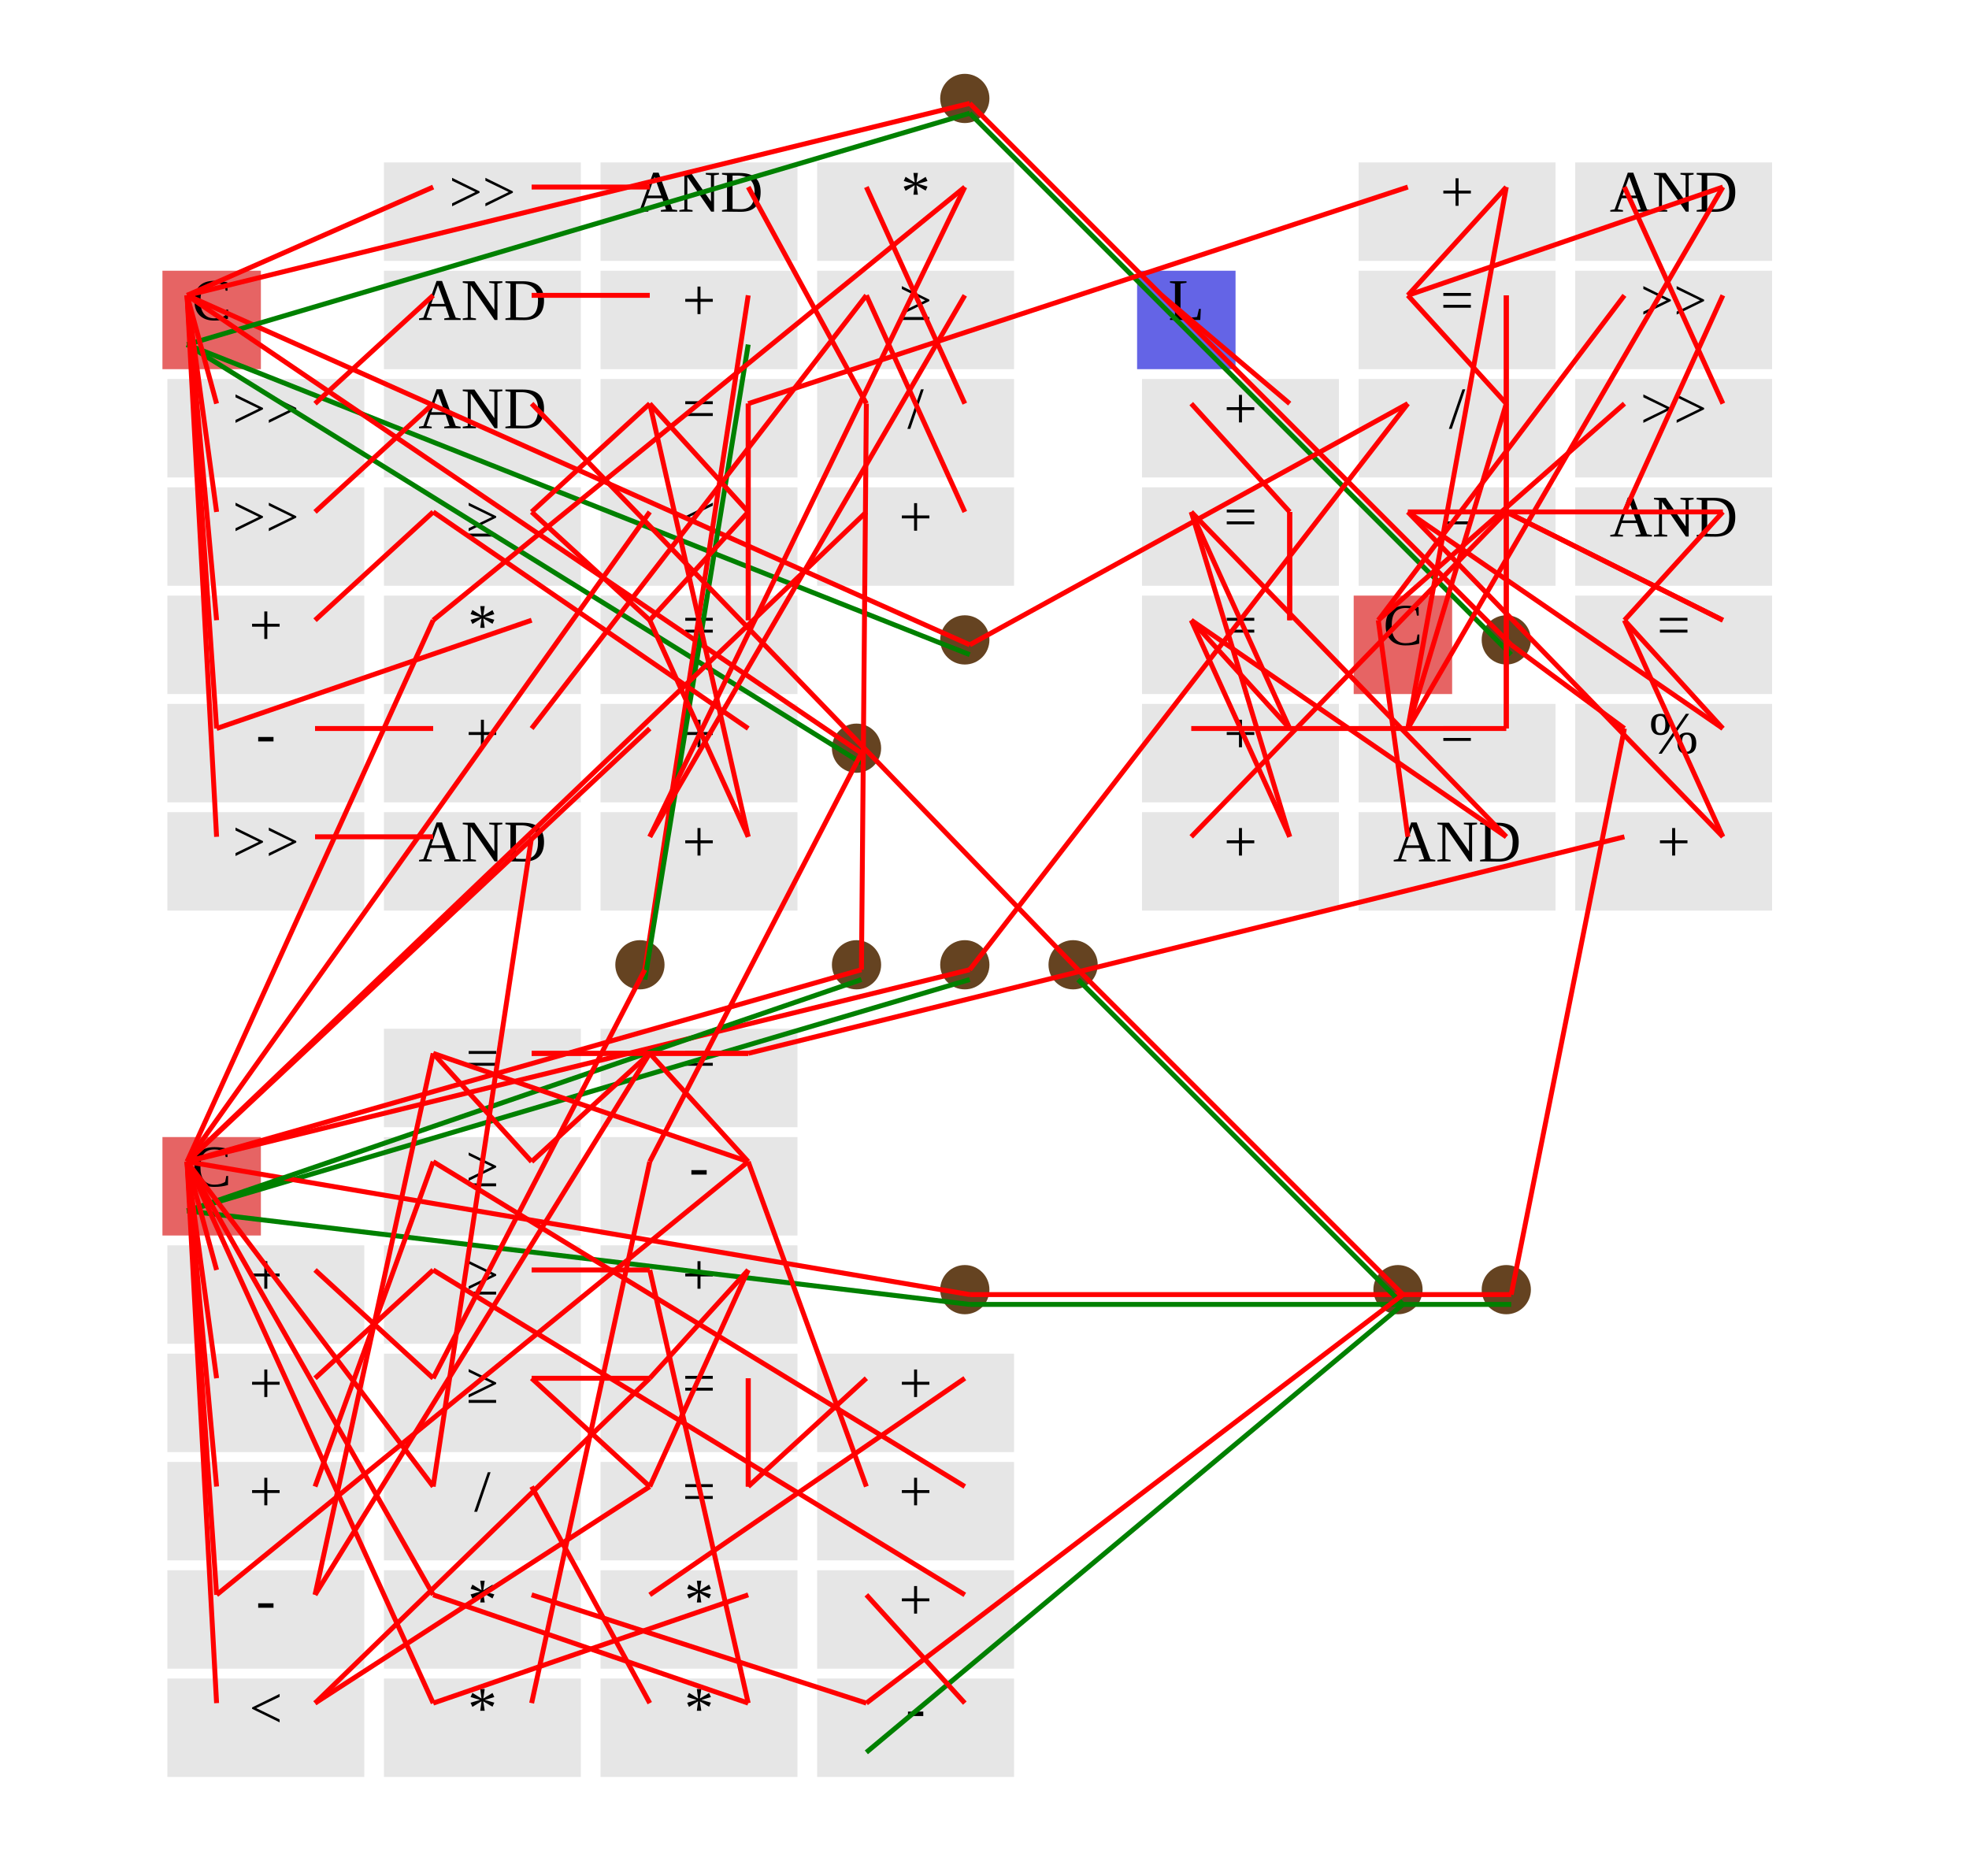
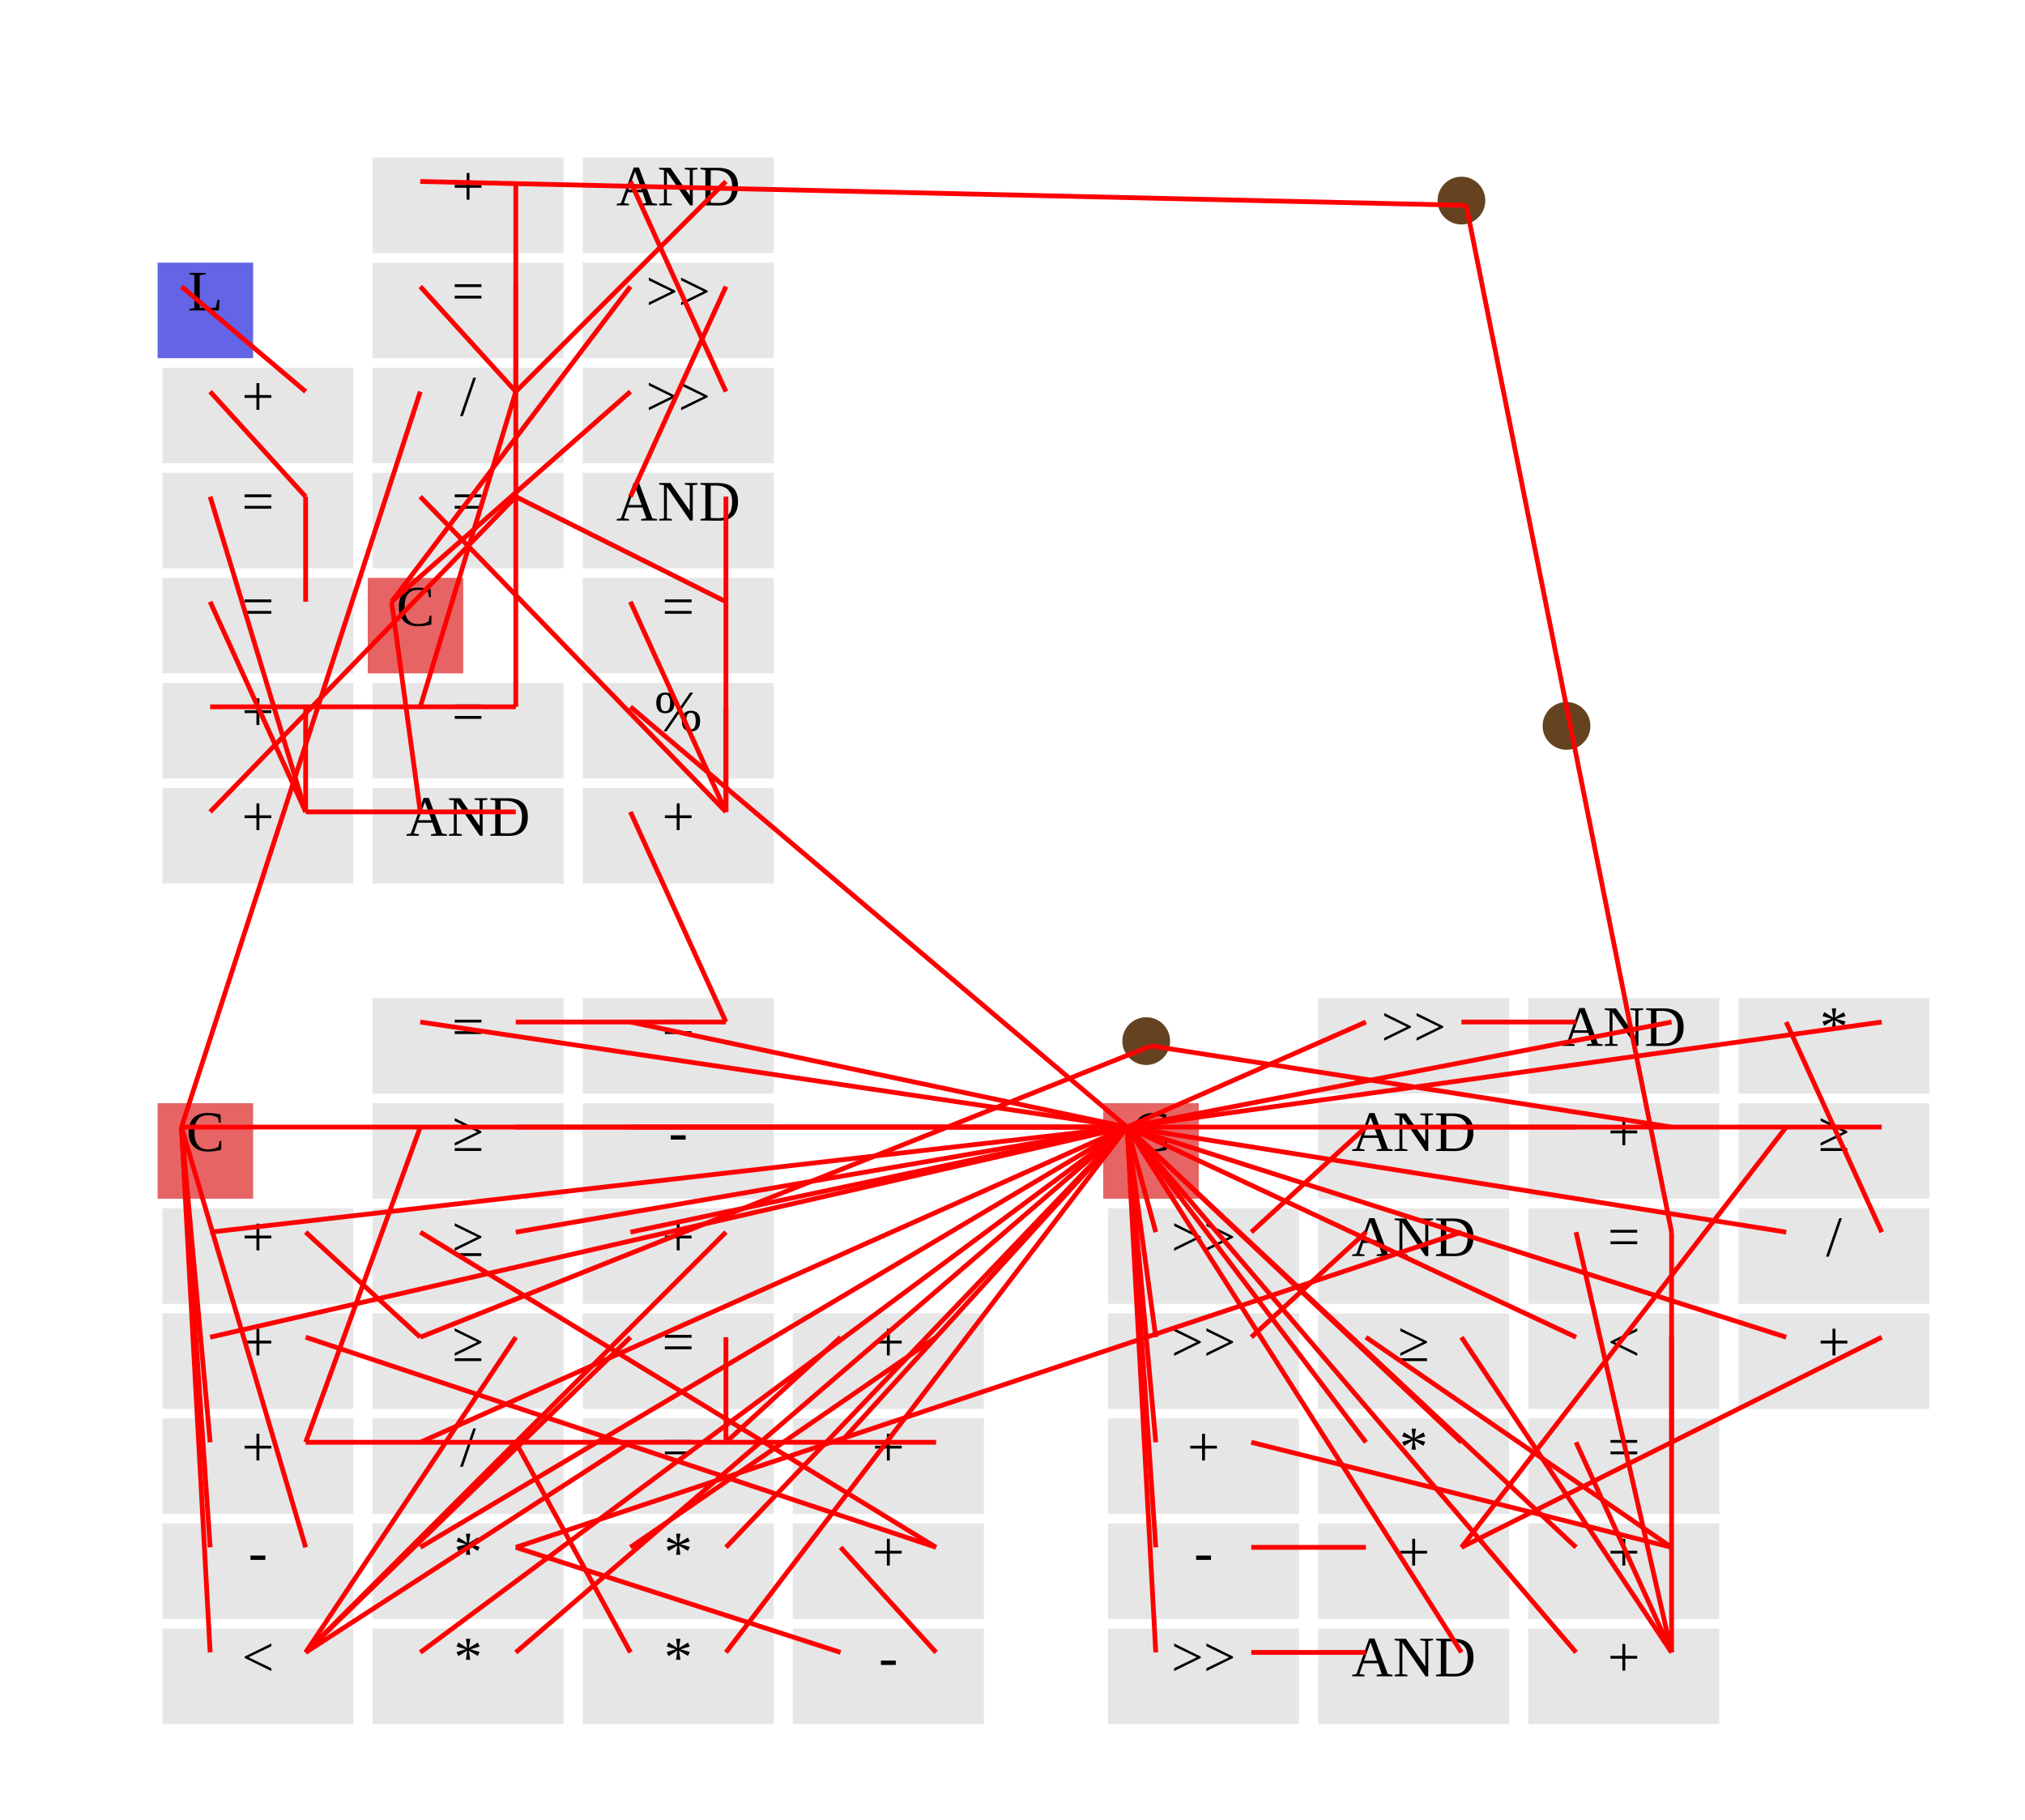
- <svg xmlns="http://www.w3.org/2000/svg" width="400" height="381">
-   <rect x="0" y="0" width="400" height="381" fill="rgb(255,255,255)" />
+ <svg xmlns="http://www.w3.org/2000/svg" width="424" height="381">
+   <rect x="0" y="0" width="424" height="381" fill="rgb(255,255,255)" />
  <rect x="0" y="0" width="380" height="340" fill="rgba(255,255,255,1)" />
-   <rect x="33" y="55" width="20" height="20" fill="rgba(230,100,100,1)" />
-   <text x="43" y="65" text-anchor="middle" alignment-baseline="middle" fill="black">C</text>
-   <rect x="231" y="55" width="20" height="20" fill="rgba(100,100,230,1)" />
-   <text x="241" y="65" text-anchor="middle" alignment-baseline="middle" fill="black">L</text>
+   <rect x="231" y="231" width="20" height="20" fill="rgba(230,100,100,1)" />
+   <text x="241" y="241" text-anchor="middle" alignment-baseline="middle" fill="black">C</text>
+   <rect x="33" y="55" width="20" height="20" fill="rgba(100,100,230,1)" />
+   <text x="43" y="65" text-anchor="middle" alignment-baseline="middle" fill="black">L</text>
  <rect x="33" y="231" width="20" height="20" fill="rgba(230,100,100,1)" />
  <text x="43" y="241" text-anchor="middle" alignment-baseline="middle" fill="black">C</text>
-   <rect x="275" y="121" width="20" height="20" fill="rgba(230,100,100,1)" />
-   <text x="285" y="131" text-anchor="middle" alignment-baseline="middle" fill="black">C</text>
+   <rect x="77" y="121" width="20" height="20" fill="rgba(230,100,100,1)" />
+   <text x="87" y="131" text-anchor="middle" alignment-baseline="middle" fill="black">C</text>
  <rect x="122" y="209" width="40" height="20" fill="rgba(230,230,230,1)" />
  <text x="142" y="219" text-anchor="middle" alignment-baseline="middle" fill="black">=</text>
  <rect x="78" y="209" width="40" height="20" fill="rgba(230,230,230,1)" />
  <text x="98" y="219" text-anchor="middle" alignment-baseline="middle" fill="black">=</text>
-   <rect x="320" y="165" width="40" height="20" fill="rgba(230,230,230,1)" />
-   <text x="340" y="175" text-anchor="middle" alignment-baseline="middle" fill="black">+</text>
+   <rect x="122" y="165" width="40" height="20" fill="rgba(230,230,230,1)" />
+   <text x="142" y="175" text-anchor="middle" alignment-baseline="middle" fill="black">+</text>
  <rect x="34" y="341" width="40" height="20" fill="rgba(230,230,230,1)" />
  <text x="54" y="351" text-anchor="middle" alignment-baseline="middle" fill="black">&lt;</text>
  <rect x="122" y="231" width="40" height="20" fill="rgba(230,230,230,1)" />
  <text x="142" y="241" text-anchor="middle" alignment-baseline="middle" fill="black">-</text>
  <rect x="122" y="319" width="40" height="20" fill="rgba(230,230,230,1)" />
  <text x="142" y="329" text-anchor="middle" alignment-baseline="middle" fill="black">*</text>
  <rect x="166" y="341" width="40" height="20" fill="rgba(230,230,230,1)" />
  <text x="186" y="351" text-anchor="middle" alignment-baseline="middle" fill="black">-</text>
-   <rect x="276" y="77" width="40" height="20" fill="rgba(230,230,230,1)" />
-   <text x="296" y="87" text-anchor="middle" alignment-baseline="middle" fill="black">/</text>
+   <rect x="78" y="77" width="40" height="20" fill="rgba(230,230,230,1)" />
+   <text x="98" y="87" text-anchor="middle" alignment-baseline="middle" fill="black">/</text>
  <rect x="34" y="297" width="40" height="20" fill="rgba(230,230,230,1)" />
  <text x="54" y="307" text-anchor="middle" alignment-baseline="middle" fill="black">+</text>
  <rect x="78" y="319" width="40" height="20" fill="rgba(230,230,230,1)" />
  <text x="98" y="329" text-anchor="middle" alignment-baseline="middle" fill="black">*</text>
  <rect x="78" y="341" width="40" height="20" fill="rgba(230,230,230,1)" />
  <text x="98" y="351" text-anchor="middle" alignment-baseline="middle" fill="black">*</text>
-   <rect x="122" y="165" width="40" height="20" fill="rgba(230,230,230,1)" />
-   <text x="142" y="175" text-anchor="middle" alignment-baseline="middle" fill="black">+</text>
-   <rect x="122" y="143" width="40" height="20" fill="rgba(230,230,230,1)" />
-   <text x="142" y="153" text-anchor="middle" alignment-baseline="middle" fill="black">+</text>
-   <rect x="122" y="55" width="40" height="20" fill="rgba(230,230,230,1)" />
-   <text x="142" y="65" text-anchor="middle" alignment-baseline="middle" fill="black">+</text>
+   <rect x="320" y="341" width="40" height="20" fill="rgba(230,230,230,1)" />
+   <text x="340" y="351" text-anchor="middle" alignment-baseline="middle" fill="black">+</text>
+   <rect x="320" y="319" width="40" height="20" fill="rgba(230,230,230,1)" />
+   <text x="340" y="329" text-anchor="middle" alignment-baseline="middle" fill="black">+</text>
+   <rect x="320" y="231" width="40" height="20" fill="rgba(230,230,230,1)" />
+   <text x="340" y="241" text-anchor="middle" alignment-baseline="middle" fill="black">+</text>
  <rect x="166" y="297" width="40" height="20" fill="rgba(230,230,230,1)" />
  <text x="186" y="307" text-anchor="middle" alignment-baseline="middle" fill="black">+</text>
-   <rect x="122" y="99" width="40" height="20" fill="rgba(230,230,230,1)" />
-   <text x="142" y="109" text-anchor="middle" alignment-baseline="middle" fill="black">&lt;</text>
-   <rect x="122" y="77" width="40" height="20" fill="rgba(230,230,230,1)" />
-   <text x="142" y="87" text-anchor="middle" alignment-baseline="middle" fill="black">=</text>
+   <rect x="320" y="275" width="40" height="20" fill="rgba(230,230,230,1)" />
+   <text x="340" y="285" text-anchor="middle" alignment-baseline="middle" fill="black">&lt;</text>
+   <rect x="320" y="253" width="40" height="20" fill="rgba(230,230,230,1)" />
+   <text x="340" y="263" text-anchor="middle" alignment-baseline="middle" fill="black">=</text>
+   <rect x="320" y="297" width="40" height="20" fill="rgba(230,230,230,1)" />
+   <text x="340" y="307" text-anchor="middle" alignment-baseline="middle" fill="black">=</text>
+   <rect x="78" y="33" width="40" height="20" fill="rgba(230,230,230,1)" />
+   <text x="98" y="43" text-anchor="middle" alignment-baseline="middle" fill="black">+</text>
+   <rect x="364" y="231" width="40" height="20" fill="rgba(230,230,230,1)" />
+   <text x="384" y="241" text-anchor="middle" alignment-baseline="middle" fill="black">≥</text>
+   <rect x="78" y="99" width="40" height="20" fill="rgba(230,230,230,1)" />
+   <text x="98" y="109" text-anchor="middle" alignment-baseline="middle" fill="black">=</text>
  <rect x="122" y="121" width="40" height="20" fill="rgba(230,230,230,1)" />
  <text x="142" y="131" text-anchor="middle" alignment-baseline="middle" fill="black">=</text>
-   <rect x="276" y="33" width="40" height="20" fill="rgba(230,230,230,1)" />
-   <text x="296" y="43" text-anchor="middle" alignment-baseline="middle" fill="black">+</text>
-   <rect x="166" y="55" width="40" height="20" fill="rgba(230,230,230,1)" />
-   <text x="186" y="65" text-anchor="middle" alignment-baseline="middle" fill="black">≥</text>
-   <rect x="276" y="99" width="40" height="20" fill="rgba(230,230,230,1)" />
-   <text x="296" y="109" text-anchor="middle" alignment-baseline="middle" fill="black">=</text>
-   <rect x="320" y="121" width="40" height="20" fill="rgba(230,230,230,1)" />
-   <text x="340" y="131" text-anchor="middle" alignment-baseline="middle" fill="black">=</text>
-   <rect x="232" y="165" width="40" height="20" fill="rgba(230,230,230,1)" />
-   <text x="252" y="175" text-anchor="middle" alignment-baseline="middle" fill="black">+</text>
+   <rect x="34" y="165" width="40" height="20" fill="rgba(230,230,230,1)" />
+   <text x="54" y="175" text-anchor="middle" alignment-baseline="middle" fill="black">+</text>
  <rect x="78" y="231" width="40" height="20" fill="rgba(230,230,230,1)" />
  <text x="98" y="241" text-anchor="middle" alignment-baseline="middle" fill="black">≥</text>
  <rect x="78" y="275" width="40" height="20" fill="rgba(230,230,230,1)" />
  <text x="98" y="285" text-anchor="middle" alignment-baseline="middle" fill="black">≥</text>
  <rect x="122" y="297" width="40" height="20" fill="rgba(230,230,230,1)" />
  <text x="142" y="307" text-anchor="middle" alignment-baseline="middle" fill="black">=</text>
  <rect x="122" y="275" width="40" height="20" fill="rgba(230,230,230,1)" />
  <text x="142" y="285" text-anchor="middle" alignment-baseline="middle" fill="black">=</text>
  <rect x="166" y="275" width="40" height="20" fill="rgba(230,230,230,1)" />
  <text x="186" y="285" text-anchor="middle" alignment-baseline="middle" fill="black">+</text>
-   <rect x="34" y="121" width="40" height="20" fill="rgba(230,230,230,1)" />
-   <text x="54" y="131" text-anchor="middle" alignment-baseline="middle" fill="black">+</text>
+   <rect x="232" y="297" width="40" height="20" fill="rgba(230,230,230,1)" />
+   <text x="252" y="307" text-anchor="middle" alignment-baseline="middle" fill="black">+</text>
  <rect x="122" y="341" width="40" height="20" fill="rgba(230,230,230,1)" />
  <text x="142" y="351" text-anchor="middle" alignment-baseline="middle" fill="black">*</text>
-   <rect x="320" y="143" width="40" height="20" fill="rgba(230,230,230,1)" />
-   <text x="340" y="153" text-anchor="middle" alignment-baseline="middle" fill="black">%</text>
-   <rect x="34" y="143" width="40" height="20" fill="rgba(230,230,230,1)" />
-   <text x="54" y="153" text-anchor="middle" alignment-baseline="middle" fill="black">-</text>
+   <rect x="122" y="143" width="40" height="20" fill="rgba(230,230,230,1)" />
+   <text x="142" y="153" text-anchor="middle" alignment-baseline="middle" fill="black">%</text>
+   <rect x="232" y="319" width="40" height="20" fill="rgba(230,230,230,1)" />
+   <text x="252" y="329" text-anchor="middle" alignment-baseline="middle" fill="black">-</text>
  <rect x="78" y="297" width="40" height="20" fill="rgba(230,230,230,1)" />
  <text x="98" y="307" text-anchor="middle" alignment-baseline="middle" fill="black">/</text>
-   <rect x="166" y="33" width="40" height="20" fill="rgba(230,230,230,1)" />
-   <text x="186" y="43" text-anchor="middle" alignment-baseline="middle" fill="black">*</text>
+   <rect x="364" y="209" width="40" height="20" fill="rgba(230,230,230,1)" />
+   <text x="384" y="219" text-anchor="middle" alignment-baseline="middle" fill="black">*</text>
  <rect x="166" y="319" width="40" height="20" fill="rgba(230,230,230,1)" />
  <text x="186" y="329" text-anchor="middle" alignment-baseline="middle" fill="black">+</text>
-   <rect x="78" y="143" width="40" height="20" fill="rgba(230,230,230,1)" />
-   <text x="98" y="153" text-anchor="middle" alignment-baseline="middle" fill="black">+</text>
-   <rect x="78" y="121" width="40" height="20" fill="rgba(230,230,230,1)" />
-   <text x="98" y="131" text-anchor="middle" alignment-baseline="middle" fill="black">*</text>
+   <rect x="276" y="319" width="40" height="20" fill="rgba(230,230,230,1)" />
+   <text x="296" y="329" text-anchor="middle" alignment-baseline="middle" fill="black">+</text>
+   <rect x="276" y="297" width="40" height="20" fill="rgba(230,230,230,1)" />
+   <text x="296" y="307" text-anchor="middle" alignment-baseline="middle" fill="black">*</text>
  <rect x="122" y="253" width="40" height="20" fill="rgba(230,230,230,1)" />
  <text x="142" y="263" text-anchor="middle" alignment-baseline="middle" fill="black">+</text>
  <rect x="78" y="253" width="40" height="20" fill="rgba(230,230,230,1)" />
  <text x="98" y="263" text-anchor="middle" alignment-baseline="middle" fill="black">≥</text>
-   <rect x="78" y="99" width="40" height="20" fill="rgba(230,230,230,1)" />
-   <text x="98" y="109" text-anchor="middle" alignment-baseline="middle" fill="black">≥</text>
-   <rect x="166" y="77" width="40" height="20" fill="rgba(230,230,230,1)" />
-   <text x="186" y="87" text-anchor="middle" alignment-baseline="middle" fill="black">/</text>
-   <rect x="232" y="99" width="40" height="20" fill="rgba(230,230,230,1)" />
-   <text x="252" y="109" text-anchor="middle" alignment-baseline="middle" fill="black">=</text>
-   <rect x="232" y="121" width="40" height="20" fill="rgba(230,230,230,1)" />
-   <text x="252" y="131" text-anchor="middle" alignment-baseline="middle" fill="black">=</text>
-   <rect x="232" y="77" width="40" height="20" fill="rgba(230,230,230,1)" />
-   <text x="252" y="87" text-anchor="middle" alignment-baseline="middle" fill="black">+</text>
-   <rect x="166" y="99" width="40" height="20" fill="rgba(230,230,230,1)" />
-   <text x="186" y="109" text-anchor="middle" alignment-baseline="middle" fill="black">+</text>
-   <rect x="276" y="143" width="40" height="20" fill="rgba(230,230,230,1)" />
-   <text x="296" y="153" text-anchor="middle" alignment-baseline="middle" fill="black">=</text>
-   <rect x="276" y="55" width="40" height="20" fill="rgba(230,230,230,1)" />
-   <text x="296" y="65" text-anchor="middle" alignment-baseline="middle" fill="black">=</text>
-   <rect x="232" y="143" width="40" height="20" fill="rgba(230,230,230,1)" />
-   <text x="252" y="153" text-anchor="middle" alignment-baseline="middle" fill="black">+</text>
+   <rect x="276" y="275" width="40" height="20" fill="rgba(230,230,230,1)" />
+   <text x="296" y="285" text-anchor="middle" alignment-baseline="middle" fill="black">≥</text>
+   <rect x="364" y="253" width="40" height="20" fill="rgba(230,230,230,1)" />
+   <text x="384" y="263" text-anchor="middle" alignment-baseline="middle" fill="black">/</text>
+   <rect x="34" y="99" width="40" height="20" fill="rgba(230,230,230,1)" />
+   <text x="54" y="109" text-anchor="middle" alignment-baseline="middle" fill="black">=</text>
+   <rect x="34" y="121" width="40" height="20" fill="rgba(230,230,230,1)" />
+   <text x="54" y="131" text-anchor="middle" alignment-baseline="middle" fill="black">=</text>
+   <rect x="34" y="77" width="40" height="20" fill="rgba(230,230,230,1)" />
+   <text x="54" y="87" text-anchor="middle" alignment-baseline="middle" fill="black">+</text>
+   <rect x="364" y="275" width="40" height="20" fill="rgba(230,230,230,1)" />
+   <text x="384" y="285" text-anchor="middle" alignment-baseline="middle" fill="black">+</text>
+   <rect x="78" y="143" width="40" height="20" fill="rgba(230,230,230,1)" />
+   <text x="98" y="153" text-anchor="middle" alignment-baseline="middle" fill="black">=</text>
+   <rect x="78" y="55" width="40" height="20" fill="rgba(230,230,230,1)" />
+   <text x="98" y="65" text-anchor="middle" alignment-baseline="middle" fill="black">=</text>
+   <rect x="34" y="143" width="40" height="20" fill="rgba(230,230,230,1)" />
+   <text x="54" y="153" text-anchor="middle" alignment-baseline="middle" fill="black">+</text>
  <rect x="34" y="275" width="40" height="20" fill="rgba(230,230,230,1)" />
  <text x="54" y="285" text-anchor="middle" alignment-baseline="middle" fill="black">+</text>
  <rect x="34" y="253" width="40" height="20" fill="rgba(230,230,230,1)" />
  <text x="54" y="263" text-anchor="middle" alignment-baseline="middle" fill="black">+</text>
  <rect x="34" y="319" width="40" height="20" fill="rgba(230,230,230,1)" />
  <text x="54" y="329" text-anchor="middle" alignment-baseline="middle" fill="black">-</text>
-   <rect x="78" y="77" width="40" height="20" fill="rgba(230,230,230,1)" />
-   <text x="98" y="87" text-anchor="middle" alignment-baseline="middle" fill="black">AND</text>
-   <rect x="34" y="99" width="40" height="20" fill="rgba(230,230,230,1)" />
-   <text x="54" y="109" text-anchor="middle" alignment-baseline="middle" fill="black">&gt;&gt;</text>
-   <rect x="78" y="55" width="40" height="20" fill="rgba(230,230,230,1)" />
-   <text x="98" y="65" text-anchor="middle" alignment-baseline="middle" fill="black">AND</text>
-   <rect x="34" y="77" width="40" height="20" fill="rgba(230,230,230,1)" />
-   <text x="54" y="87" text-anchor="middle" alignment-baseline="middle" fill="black">&gt;&gt;</text>
-   <rect x="320" y="99" width="40" height="20" fill="rgba(230,230,230,1)" />
-   <text x="340" y="109" text-anchor="middle" alignment-baseline="middle" fill="black">AND</text>
-   <rect x="320" y="55" width="40" height="20" fill="rgba(230,230,230,1)" />
-   <text x="340" y="65" text-anchor="middle" alignment-baseline="middle" fill="black">&gt;&gt;</text>
+   <rect x="276" y="253" width="40" height="20" fill="rgba(230,230,230,1)" />
+   <text x="296" y="263" text-anchor="middle" alignment-baseline="middle" fill="black">AND</text>
+   <rect x="232" y="275" width="40" height="20" fill="rgba(230,230,230,1)" />
+   <text x="252" y="285" text-anchor="middle" alignment-baseline="middle" fill="black">&gt;&gt;</text>
+   <rect x="276" y="231" width="40" height="20" fill="rgba(230,230,230,1)" />
+   <text x="296" y="241" text-anchor="middle" alignment-baseline="middle" fill="black">AND</text>
+   <rect x="232" y="253" width="40" height="20" fill="rgba(230,230,230,1)" />
+   <text x="252" y="263" text-anchor="middle" alignment-baseline="middle" fill="black">&gt;&gt;</text>
+   <rect x="122" y="99" width="40" height="20" fill="rgba(230,230,230,1)" />
+   <text x="142" y="109" text-anchor="middle" alignment-baseline="middle" fill="black">AND</text>
+   <rect x="122" y="55" width="40" height="20" fill="rgba(230,230,230,1)" />
+   <text x="142" y="65" text-anchor="middle" alignment-baseline="middle" fill="black">&gt;&gt;</text>
+   <rect x="276" y="341" width="40" height="20" fill="rgba(230,230,230,1)" />
+   <text x="296" y="351" text-anchor="middle" alignment-baseline="middle" fill="black">AND</text>
+   <rect x="232" y="341" width="40" height="20" fill="rgba(230,230,230,1)" />
+   <text x="252" y="351" text-anchor="middle" alignment-baseline="middle" fill="black">&gt;&gt;</text>
+   <rect x="320" y="209" width="40" height="20" fill="rgba(230,230,230,1)" />
+   <text x="340" y="219" text-anchor="middle" alignment-baseline="middle" fill="black">AND</text>
+   <rect x="276" y="209" width="40" height="20" fill="rgba(230,230,230,1)" />
+   <text x="296" y="219" text-anchor="middle" alignment-baseline="middle" fill="black">&gt;&gt;</text>
  <rect x="78" y="165" width="40" height="20" fill="rgba(230,230,230,1)" />
  <text x="98" y="175" text-anchor="middle" alignment-baseline="middle" fill="black">AND</text>
-   <rect x="34" y="165" width="40" height="20" fill="rgba(230,230,230,1)" />
-   <text x="54" y="175" text-anchor="middle" alignment-baseline="middle" fill="black">&gt;&gt;</text>
  <rect x="122" y="33" width="40" height="20" fill="rgba(230,230,230,1)" />
  <text x="142" y="43" text-anchor="middle" alignment-baseline="middle" fill="black">AND</text>
-   <rect x="78" y="33" width="40" height="20" fill="rgba(230,230,230,1)" />
-   <text x="98" y="43" text-anchor="middle" alignment-baseline="middle" fill="black">&gt;&gt;</text>
-   <rect x="276" y="165" width="40" height="20" fill="rgba(230,230,230,1)" />
-   <text x="296" y="175" text-anchor="middle" alignment-baseline="middle" fill="black">AND</text>
-   <rect x="320" y="33" width="40" height="20" fill="rgba(230,230,230,1)" />
-   <text x="340" y="43" text-anchor="middle" alignment-baseline="middle" fill="black">AND</text>
-   <rect x="320" y="77" width="40" height="20" fill="rgba(230,230,230,1)" />
-   <text x="340" y="87" text-anchor="middle" alignment-baseline="middle" fill="black">&gt;&gt;</text>
-   <circle cx="196" cy="196" r="5" fill="rgb(101,67,33)" />
-   <circle cx="196" cy="262" r="5" fill="rgb(101,67,33)" />
-   <circle cx="306" cy="262" r="5" fill="rgb(101,67,33)" />
-   <circle cx="174" cy="196" r="5" fill="rgb(101,67,33)" />
-   <circle cx="284" cy="262" r="5" fill="rgb(101,67,33)" />
-   <circle cx="218" cy="196" r="5" fill="rgb(101,67,33)" />
-   <circle cx="196" cy="130" r="5" fill="rgb(101,67,33)" />
-   <circle cx="196" cy="20" r="5" fill="rgb(101,67,33)" />
-   <circle cx="306" cy="130" r="5" fill="rgb(101,67,33)" />
-   <circle cx="174" cy="152" r="5" fill="rgb(101,67,33)" />
-   <circle cx="130" cy="196" r="5" fill="rgb(101,67,33)" />
-   <line x1="197" y1="263" x2="307" y2="263" stroke="red" stroke-width="1" />
-   <line x1="197" y1="265" x2="307" y2="265" stroke="green" stroke-width="1" />
-   <line x1="285" y1="263" x2="219" y2="197" stroke="red" stroke-width="1" />
-   <line x1="285" y1="265" x2="219" y2="199" stroke="green" stroke-width="1" />
-   <line x1="197" y1="21" x2="307" y2="131" stroke="red" stroke-width="1" />
-   <line x1="197" y1="23" x2="307" y2="133" stroke="green" stroke-width="1" />
-   <line x1="38" y1="60" x2="197" y2="131" stroke="red" stroke-width="1" />
-   <line x1="38" y1="70" x2="197" y2="133" stroke="green" stroke-width="1" />
-   <line x1="38" y1="60" x2="197" y2="21" stroke="red" stroke-width="1" />
-   <line x1="38" y1="70" x2="197" y2="23" stroke="green" stroke-width="1" />
-   <line x1="38" y1="60" x2="175" y2="153" stroke="red" stroke-width="1" />
-   <line x1="38" y1="70" x2="175" y2="155" stroke="green" stroke-width="1" />
-   <line x1="38" y1="236" x2="197" y2="197" stroke="red" stroke-width="1" />
-   <line x1="38" y1="246" x2="197" y2="199" stroke="green" stroke-width="1" />
-   <line x1="38" y1="236" x2="197" y2="263" stroke="red" stroke-width="1" />
-   <line x1="38" y1="246" x2="197" y2="265" stroke="green" stroke-width="1" />
-   <line x1="38" y1="236" x2="175" y2="197" stroke="red" stroke-width="1" />
-   <line x1="38" y1="246" x2="175" y2="199" stroke="green" stroke-width="1" />
-   <line x1="132" y1="236" x2="175" y2="153" stroke="red" stroke-width="1" />
-   <line x1="176" y1="346" x2="285" y2="263" stroke="red" stroke-width="1" />
-   <line x1="176" y1="356" x2="285" y2="265" stroke="green" stroke-width="1" />
-   <line x1="286" y1="82" x2="197" y2="197" stroke="red" stroke-width="1" />
-   <line x1="286" y1="82" x2="197" y2="131" stroke="red" stroke-width="1" />
-   <line x1="152" y1="60" x2="131" y2="197" stroke="red" stroke-width="1" />
-   <line x1="152" y1="70" x2="131" y2="199" stroke="green" stroke-width="1" />
-   <line x1="88" y1="280" x2="131" y2="197" stroke="red" stroke-width="1" />
-   <line x1="330" y1="148" x2="307" y2="263" stroke="red" stroke-width="1" />
-   <line x1="330" y1="148" x2="307" y2="131" stroke="red" stroke-width="1" />
-   <line x1="176" y1="82" x2="175" y2="197" stroke="red" stroke-width="1" />
-   <line x1="108" y1="82" x2="219" y2="197" stroke="red" stroke-width="1" />
-   <line x1="64" y1="324" x2="88" y2="214" stroke="red" stroke-width="1" />
-   <line x1="152" y1="236" x2="132" y2="214" stroke="red" stroke-width="1" />
-   <line x1="152" y1="236" x2="88" y2="214" stroke="red" stroke-width="1" />
-   <line x1="108" y1="236" x2="88" y2="214" stroke="red" stroke-width="1" />
-   <line x1="64" y1="324" x2="132" y2="214" stroke="red" stroke-width="1" />
-   <line x1="108" y1="236" x2="132" y2="214" stroke="red" stroke-width="1" />
-   <line x1="108" y1="214" x2="152" y2="214" stroke="red" stroke-width="1" />
+   <rect x="122" y="77" width="40" height="20" fill="rgba(230,230,230,1)" />
+   <text x="142" y="87" text-anchor="middle" alignment-baseline="middle" fill="black">&gt;&gt;</text>
+   <circle cx="328" cy="152" r="5" fill="rgb(101,67,33)" />
+   <circle cx="306" cy="42" r="5" fill="rgb(101,67,33)" />
+   <circle cx="240" cy="218" r="5" fill="rgb(101,67,33)" />
+   <line x1="236" y1="236" x2="152" y2="236" stroke="red" stroke-width="1" />
+   <line x1="236" y1="236" x2="152" y2="324" stroke="red" stroke-width="1" />
+   <line x1="236" y1="236" x2="108" y2="346" stroke="red" stroke-width="1" />
+   <line x1="236" y1="236" x2="394" y2="236" stroke="red" stroke-width="1" />
+   <line x1="236" y1="236" x2="108" y2="236" stroke="red" stroke-width="1" />
+   <line x1="236" y1="236" x2="152" y2="346" stroke="red" stroke-width="1" />
+   <line x1="236" y1="236" x2="394" y2="214" stroke="red" stroke-width="1" />
+   <line x1="236" y1="236" x2="306" y2="302" stroke="red" stroke-width="1" />
+   <line x1="236" y1="236" x2="108" y2="258" stroke="red" stroke-width="1" />
+   <line x1="236" y1="236" x2="306" y2="346" stroke="red" stroke-width="1" />
+   <line x1="236" y1="236" x2="350" y2="214" stroke="red" stroke-width="1" />
+   <line x1="236" y1="236" x2="132" y2="214" stroke="red" stroke-width="1" />
+   <line x1="236" y1="236" x2="88" y2="214" stroke="red" stroke-width="1" />
+   <line x1="236" y1="236" x2="132" y2="236" stroke="red" stroke-width="1" />
+   <line x1="236" y1="236" x2="88" y2="324" stroke="red" stroke-width="1" />
+   <line x1="236" y1="236" x2="88" y2="346" stroke="red" stroke-width="1" />
+   <line x1="236" y1="236" x2="330" y2="346" stroke="red" stroke-width="1" />
+   <line x1="236" y1="236" x2="330" y2="324" stroke="red" stroke-width="1" />
+   <line x1="236" y1="236" x2="176" y2="302" stroke="red" stroke-width="1" />
+   <line x1="236" y1="236" x2="330" y2="280" stroke="red" stroke-width="1" />
+   <line x1="236" y1="236" x2="242" y2="302" stroke="red" stroke-width="1" />
+   <line x1="236" y1="236" x2="132" y2="148" stroke="red" stroke-width="1" />
+   <line x1="236" y1="236" x2="242" y2="324" stroke="red" stroke-width="1" />
+   <line x1="236" y1="236" x2="88" y2="302" stroke="red" stroke-width="1" />
+   <line x1="236" y1="236" x2="286" y2="302" stroke="red" stroke-width="1" />
+   <line x1="236" y1="236" x2="132" y2="258" stroke="red" stroke-width="1" />
+   <line x1="236" y1="236" x2="374" y2="258" stroke="red" stroke-width="1" />
+   <line x1="236" y1="236" x2="374" y2="280" stroke="red" stroke-width="1" />
+   <line x1="236" y1="236" x2="44" y2="280" stroke="red" stroke-width="1" />
+   <line x1="236" y1="236" x2="44" y2="258" stroke="red" stroke-width="1" />
+   <line x1="236" y1="236" x2="242" y2="280" stroke="red" stroke-width="1" />
+   <line x1="236" y1="236" x2="242" y2="258" stroke="red" stroke-width="1" />
+   <line x1="236" y1="236" x2="242" y2="346" stroke="red" stroke-width="1" />
+   <line x1="236" y1="236" x2="286" y2="214" stroke="red" stroke-width="1" />
+   <line x1="38" y1="236" x2="152" y2="236" stroke="red" stroke-width="1" />
+   <line x1="38" y1="236" x2="64" y2="324" stroke="red" stroke-width="1" />
+   <line x1="38" y1="236" x2="44" y2="346" stroke="red" stroke-width="1" />
+   <line x1="38" y1="236" x2="88" y2="82" stroke="red" stroke-width="1" />
+   <line x1="38" y1="236" x2="44" y2="302" stroke="red" stroke-width="1" />
+   <line x1="38" y1="236" x2="44" y2="324" stroke="red" stroke-width="1" />
  <line x1="152" y1="214" x2="108" y2="214" stroke="red" stroke-width="1" />
-   <line x1="152" y1="214" x2="330" y2="170" stroke="red" stroke-width="1" />
+   <line x1="152" y1="214" x2="132" y2="170" stroke="red" stroke-width="1" />
+   <line x1="350" y1="346" x2="350" y2="280" stroke="red" stroke-width="1" />
+   <line x1="350" y1="346" x2="306" y2="280" stroke="red" stroke-width="1" />
+   <line x1="350" y1="346" x2="330" y2="258" stroke="red" stroke-width="1" />
+   <line x1="350" y1="346" x2="330" y2="302" stroke="red" stroke-width="1" />
+   <line x1="350" y1="258" x2="350" y2="302" stroke="red" stroke-width="1" />
+   <line x1="329" y1="153" x2="307" y2="43" stroke="red" stroke-width="1" />
+   <line x1="350" y1="258" x2="329" y2="153" stroke="red" stroke-width="1" />
+   <line x1="88" y1="38" x2="307" y2="43" stroke="red" stroke-width="1" />
+   <line x1="152" y1="170" x2="152" y2="148" stroke="red" stroke-width="1" />
+   <line x1="152" y1="170" x2="152" y2="104" stroke="red" stroke-width="1" />
+   <line x1="152" y1="170" x2="88" y2="104" stroke="red" stroke-width="1" />
  <line x1="152" y1="170" x2="132" y2="126" stroke="red" stroke-width="1" />
-   <line x1="152" y1="104" x2="132" y2="82" stroke="red" stroke-width="1" />
-   <line x1="152" y1="104" x2="132" y2="126" stroke="red" stroke-width="1" />
-   <line x1="152" y1="170" x2="132" y2="82" stroke="red" stroke-width="1" />
-   <line x1="108" y1="104" x2="132" y2="82" stroke="red" stroke-width="1" />
-   <line x1="108" y1="104" x2="132" y2="126" stroke="red" stroke-width="1" />
-   <line x1="152" y1="126" x2="152" y2="82" stroke="red" stroke-width="1" />
-   <line x1="152" y1="82" x2="152" y2="126" stroke="red" stroke-width="1" />
-   <line x1="152" y1="82" x2="286" y2="38" stroke="red" stroke-width="1" />
-   <line x1="350" y1="148" x2="330" y2="126" stroke="red" stroke-width="1" />
-   <line x1="350" y1="148" x2="286" y2="104" stroke="red" stroke-width="1" />
-   <line x1="350" y1="170" x2="330" y2="126" stroke="red" stroke-width="1" />
-   <line x1="350" y1="170" x2="286" y2="104" stroke="red" stroke-width="1" />
-   <line x1="350" y1="104" x2="286" y2="104" stroke="red" stroke-width="1" />
-   <line x1="350" y1="104" x2="330" y2="126" stroke="red" stroke-width="1" />
-   <line x1="350" y1="126" x2="306" y2="104" stroke="red" stroke-width="1" />
-   <line x1="306" y1="104" x2="350" y2="126" stroke="red" stroke-width="1" />
-   <line x1="306" y1="104" x2="242" y2="170" stroke="red" stroke-width="1" />
-   <line x1="108" y1="280" x2="132" y2="302" stroke="red" stroke-width="1" />
-   <line x1="152" y1="258" x2="132" y2="280" stroke="red" stroke-width="1" />
-   <line x1="108" y1="280" x2="132" y2="280" stroke="red" stroke-width="1" />
+   <line x1="108" y1="104" x2="152" y2="126" stroke="red" stroke-width="1" />
+   <line x1="108" y1="104" x2="44" y2="170" stroke="red" stroke-width="1" />
+   <line x1="64" y1="346" x2="108" y2="280" stroke="red" stroke-width="1" />
+   <line x1="64" y1="346" x2="152" y2="258" stroke="red" stroke-width="1" />
+   <line x1="64" y1="346" x2="132" y2="302" stroke="red" stroke-width="1" />
  <line x1="64" y1="346" x2="132" y2="280" stroke="red" stroke-width="1" />
-   <line x1="152" y1="258" x2="132" y2="302" stroke="red" stroke-width="1" />
-   <line x1="64" y1="346" x2="132" y2="302" stroke="red" stroke-width="1" />
-   <line x1="152" y1="280" x2="152" y2="302" stroke="red" stroke-width="1" />
  <line x1="152" y1="302" x2="152" y2="280" stroke="red" stroke-width="1" />
  <line x1="152" y1="302" x2="176" y2="280" stroke="red" stroke-width="1" />
-   <line x1="306" y1="170" x2="242" y2="126" stroke="red" stroke-width="1" />
-   <line x1="262" y1="148" x2="242" y2="126" stroke="red" stroke-width="1" />
-   <line x1="262" y1="170" x2="242" y2="104" stroke="red" stroke-width="1" />
-   <line x1="262" y1="148" x2="242" y2="104" stroke="red" stroke-width="1" />
-   <line x1="262" y1="170" x2="242" y2="126" stroke="red" stroke-width="1" />
-   <line x1="306" y1="170" x2="242" y2="104" stroke="red" stroke-width="1" />
-   <line x1="262" y1="104" x2="262" y2="126" stroke="red" stroke-width="1" />
-   <line x1="262" y1="126" x2="262" y2="104" stroke="red" stroke-width="1" />
-   <line x1="262" y1="104" x2="242" y2="82" stroke="red" stroke-width="1" />
-   <line x1="306" y1="38" x2="286" y2="148" stroke="red" stroke-width="1" />
-   <line x1="306" y1="38" x2="286" y2="60" stroke="red" stroke-width="1" />
-   <line x1="350" y1="38" x2="286" y2="60" stroke="red" stroke-width="1" />
-   <line x1="306" y1="82" x2="286" y2="60" stroke="red" stroke-width="1" />
-   <line x1="350" y1="38" x2="286" y2="148" stroke="red" stroke-width="1" />
-   <line x1="306" y1="82" x2="286" y2="148" stroke="red" stroke-width="1" />
-   <line x1="306" y1="148" x2="306" y2="60" stroke="red" stroke-width="1" />
-   <line x1="306" y1="60" x2="306" y2="148" stroke="red" stroke-width="1" />
-   <line x1="306" y1="148" x2="242" y2="148" stroke="red" stroke-width="1" />
-   <line x1="262" y1="82" x2="236" y2="60" stroke="red" stroke-width="1" />
-   <line x1="38" y1="236" x2="44" y2="346" stroke="red" stroke-width="1" />
-   <line x1="108" y1="346" x2="132" y2="236" stroke="red" stroke-width="1" />
+   <line x1="64" y1="170" x2="64" y2="148" stroke="red" stroke-width="1" />
+   <line x1="64" y1="170" x2="108" y2="170" stroke="red" stroke-width="1" />
+   <line x1="64" y1="170" x2="44" y2="104" stroke="red" stroke-width="1" />
+   <line x1="64" y1="170" x2="44" y2="126" stroke="red" stroke-width="1" />
+   <line x1="64" y1="104" x2="64" y2="126" stroke="red" stroke-width="1" />
+   <line x1="64" y1="104" x2="44" y2="82" stroke="red" stroke-width="1" />
+   <line x1="108" y1="82" x2="108" y2="38" stroke="red" stroke-width="1" />
+   <line x1="108" y1="82" x2="152" y2="38" stroke="red" stroke-width="1" />
+   <line x1="108" y1="82" x2="88" y2="148" stroke="red" stroke-width="1" />
+   <line x1="108" y1="82" x2="88" y2="60" stroke="red" stroke-width="1" />
+   <line x1="108" y1="148" x2="108" y2="60" stroke="red" stroke-width="1" />
+   <line x1="108" y1="148" x2="44" y2="148" stroke="red" stroke-width="1" />
+   <line x1="64" y1="82" x2="38" y2="60" stroke="red" stroke-width="1" />
  <line x1="196" y1="280" x2="132" y2="324" stroke="red" stroke-width="1" />
+   <line x1="108" y1="324" x2="306" y2="258" stroke="red" stroke-width="1" />
  <line x1="108" y1="324" x2="176" y2="346" stroke="red" stroke-width="1" />
-   <line x1="38" y1="236" x2="44" y2="302" stroke="red" stroke-width="1" />
-   <line x1="152" y1="346" x2="88" y2="324" stroke="red" stroke-width="1" />
-   <line x1="38" y1="236" x2="88" y2="324" stroke="red" stroke-width="1" />
-   <line x1="152" y1="324" x2="88" y2="346" stroke="red" stroke-width="1" />
-   <line x1="38" y1="236" x2="88" y2="346" stroke="red" stroke-width="1" />
-   <line x1="196" y1="38" x2="132" y2="170" stroke="red" stroke-width="1" />
-   <line x1="196" y1="60" x2="132" y2="170" stroke="red" stroke-width="1" />
-   <line x1="38" y1="236" x2="132" y2="148" stroke="red" stroke-width="1" />
-   <line x1="108" y1="60" x2="132" y2="60" stroke="red" stroke-width="1" />
-   <line x1="152" y1="236" x2="176" y2="302" stroke="red" stroke-width="1" />
-   <line x1="38" y1="236" x2="132" y2="104" stroke="red" stroke-width="1" />
-   <line x1="108" y1="148" x2="176" y2="60" stroke="red" stroke-width="1" />
-   <line x1="196" y1="104" x2="176" y2="60" stroke="red" stroke-width="1" />
-   <line x1="196" y1="302" x2="88" y2="236" stroke="red" stroke-width="1" />
+   <line x1="306" y1="236" x2="330" y2="236" stroke="red" stroke-width="1" />
+   <line x1="306" y1="324" x2="394" y2="280" stroke="red" stroke-width="1" />
+   <line x1="306" y1="324" x2="374" y2="236" stroke="red" stroke-width="1" />
+   <line x1="64" y1="302" x2="196" y2="302" stroke="red" stroke-width="1" />
  <line x1="64" y1="302" x2="88" y2="236" stroke="red" stroke-width="1" />
  <line x1="64" y1="258" x2="88" y2="280" stroke="red" stroke-width="1" />
-   <line x1="38" y1="60" x2="44" y2="126" stroke="red" stroke-width="1" />
+   <line x1="350" y1="236" x2="241" y2="219" stroke="red" stroke-width="1" />
+   <line x1="88" y1="280" x2="241" y2="219" stroke="red" stroke-width="1" />
  <line x1="108" y1="302" x2="132" y2="346" stroke="red" stroke-width="1" />
-   <line x1="38" y1="60" x2="44" y2="148" stroke="red" stroke-width="1" />
-   <line x1="108" y1="126" x2="44" y2="148" stroke="red" stroke-width="1" />
-   <line x1="108" y1="170" x2="88" y2="302" stroke="red" stroke-width="1" />
-   <line x1="38" y1="236" x2="88" y2="302" stroke="red" stroke-width="1" />
-   <line x1="196" y1="82" x2="176" y2="38" stroke="red" stroke-width="1" />
+   <line x1="394" y1="258" x2="374" y2="214" stroke="red" stroke-width="1" />
  <line x1="196" y1="346" x2="176" y2="324" stroke="red" stroke-width="1" />
-   <line x1="64" y1="148" x2="88" y2="148" stroke="red" stroke-width="1" />
-   <line x1="196" y1="38" x2="88" y2="126" stroke="red" stroke-width="1" />
-   <line x1="38" y1="236" x2="88" y2="126" stroke="red" stroke-width="1" />
-   <line x1="152" y1="346" x2="132" y2="258" stroke="red" stroke-width="1" />
-   <line x1="108" y1="258" x2="132" y2="258" stroke="red" stroke-width="1" />
+   <line x1="262" y1="324" x2="286" y2="324" stroke="red" stroke-width="1" />
+   <line x1="196" y1="324" x2="64" y2="280" stroke="red" stroke-width="1" />
  <line x1="196" y1="324" x2="88" y2="258" stroke="red" stroke-width="1" />
-   <line x1="64" y1="280" x2="88" y2="258" stroke="red" stroke-width="1" />
-   <line x1="64" y1="126" x2="88" y2="104" stroke="red" stroke-width="1" />
-   <line x1="152" y1="148" x2="88" y2="104" stroke="red" stroke-width="1" />
-   <line x1="152" y1="38" x2="176" y2="82" stroke="red" stroke-width="1" />
-   <line x1="38" y1="236" x2="176" y2="104" stroke="red" stroke-width="1" />
-   <line x1="38" y1="236" x2="44" y2="280" stroke="red" stroke-width="1" />
-   <line x1="38" y1="236" x2="44" y2="258" stroke="red" stroke-width="1" />
-   <line x1="152" y1="236" x2="44" y2="324" stroke="red" stroke-width="1" />
-   <line x1="38" y1="236" x2="44" y2="324" stroke="red" stroke-width="1" />
-   <line x1="64" y1="104" x2="88" y2="82" stroke="red" stroke-width="1" />
-   <line x1="38" y1="60" x2="44" y2="104" stroke="red" stroke-width="1" />
-   <line x1="64" y1="82" x2="88" y2="60" stroke="red" stroke-width="1" />
-   <line x1="38" y1="60" x2="44" y2="82" stroke="red" stroke-width="1" />
-   <line x1="350" y1="60" x2="330" y2="104" stroke="red" stroke-width="1" />
-   <line x1="280" y1="126" x2="330" y2="60" stroke="red" stroke-width="1" />
-   <line x1="64" y1="170" x2="88" y2="170" stroke="red" stroke-width="1" />
-   <line x1="38" y1="60" x2="44" y2="170" stroke="red" stroke-width="1" />
-   <line x1="108" y1="38" x2="132" y2="38" stroke="red" stroke-width="1" />
-   <line x1="38" y1="60" x2="88" y2="38" stroke="red" stroke-width="1" />
-   <line x1="280" y1="126" x2="286" y2="170" stroke="red" stroke-width="1" />
-   <line x1="350" y1="82" x2="330" y2="38" stroke="red" stroke-width="1" />
-   <line x1="280" y1="126" x2="330" y2="82" stroke="red" stroke-width="1" />
+   <line x1="350" y1="324" x2="262" y2="302" stroke="red" stroke-width="1" />
+   <line x1="350" y1="324" x2="286" y2="280" stroke="red" stroke-width="1" />
+   <line x1="262" y1="280" x2="286" y2="258" stroke="red" stroke-width="1" />
+   <line x1="262" y1="258" x2="286" y2="236" stroke="red" stroke-width="1" />
+   <line x1="152" y1="60" x2="132" y2="104" stroke="red" stroke-width="1" />
+   <line x1="82" y1="126" x2="132" y2="60" stroke="red" stroke-width="1" />
+   <line x1="82" y1="126" x2="88" y2="170" stroke="red" stroke-width="1" />
+   <line x1="82" y1="126" x2="132" y2="82" stroke="red" stroke-width="1" />
+   <line x1="262" y1="346" x2="286" y2="346" stroke="red" stroke-width="1" />
+   <line x1="306" y1="214" x2="330" y2="214" stroke="red" stroke-width="1" />
+   <line x1="152" y1="82" x2="132" y2="38" stroke="red" stroke-width="1" />
</svg>
